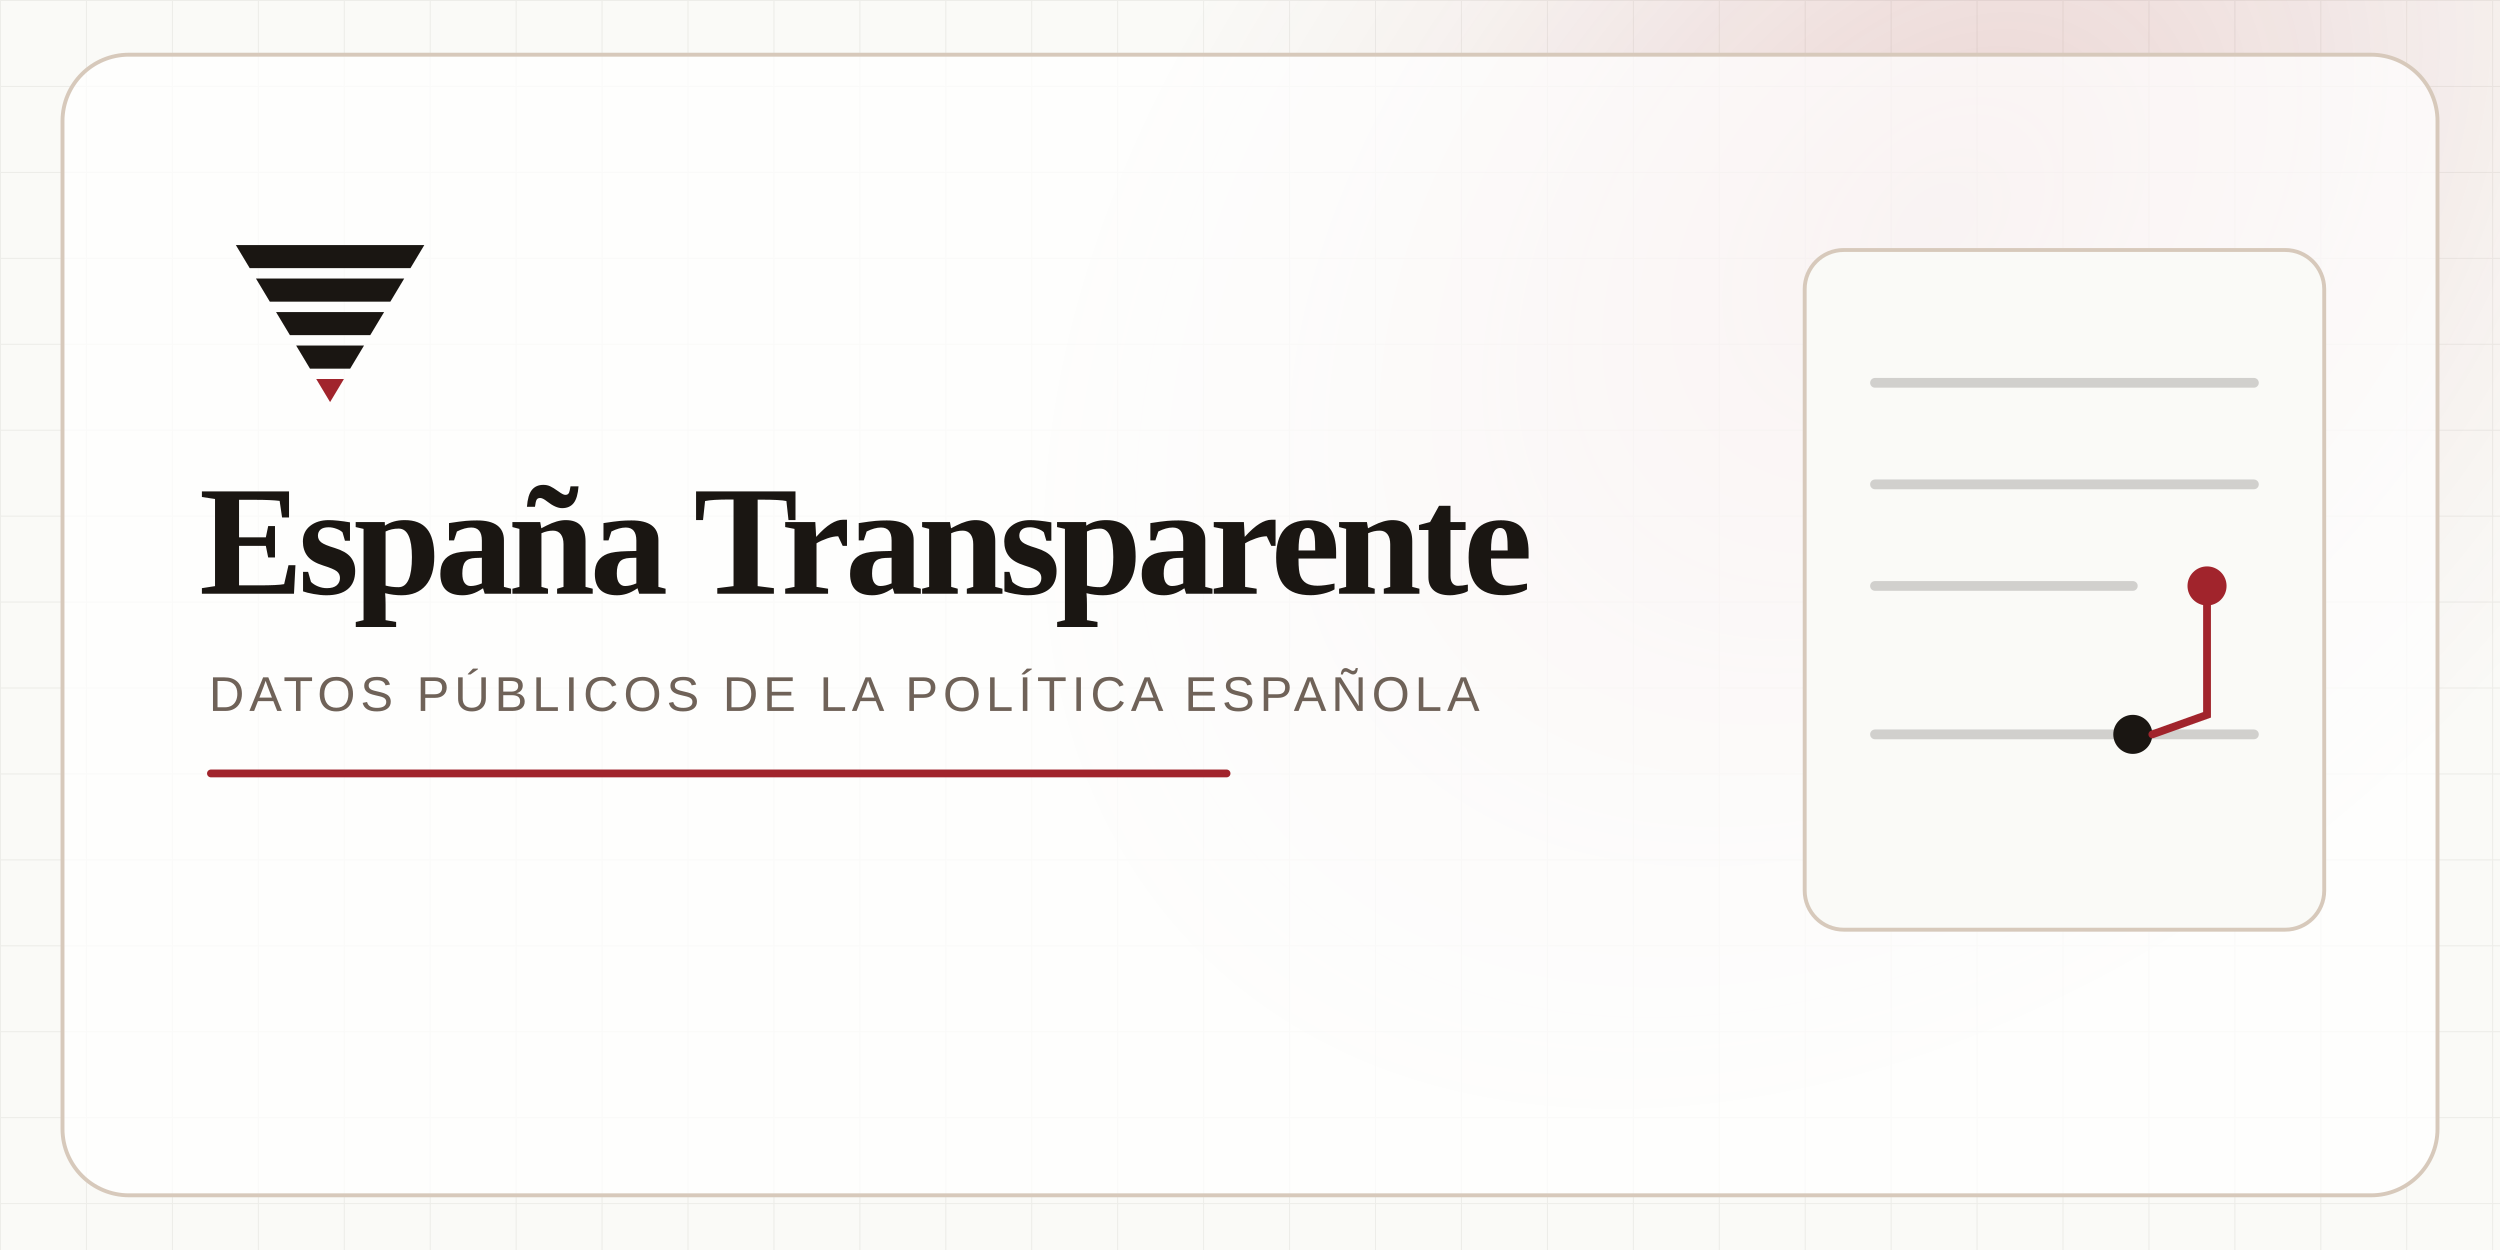
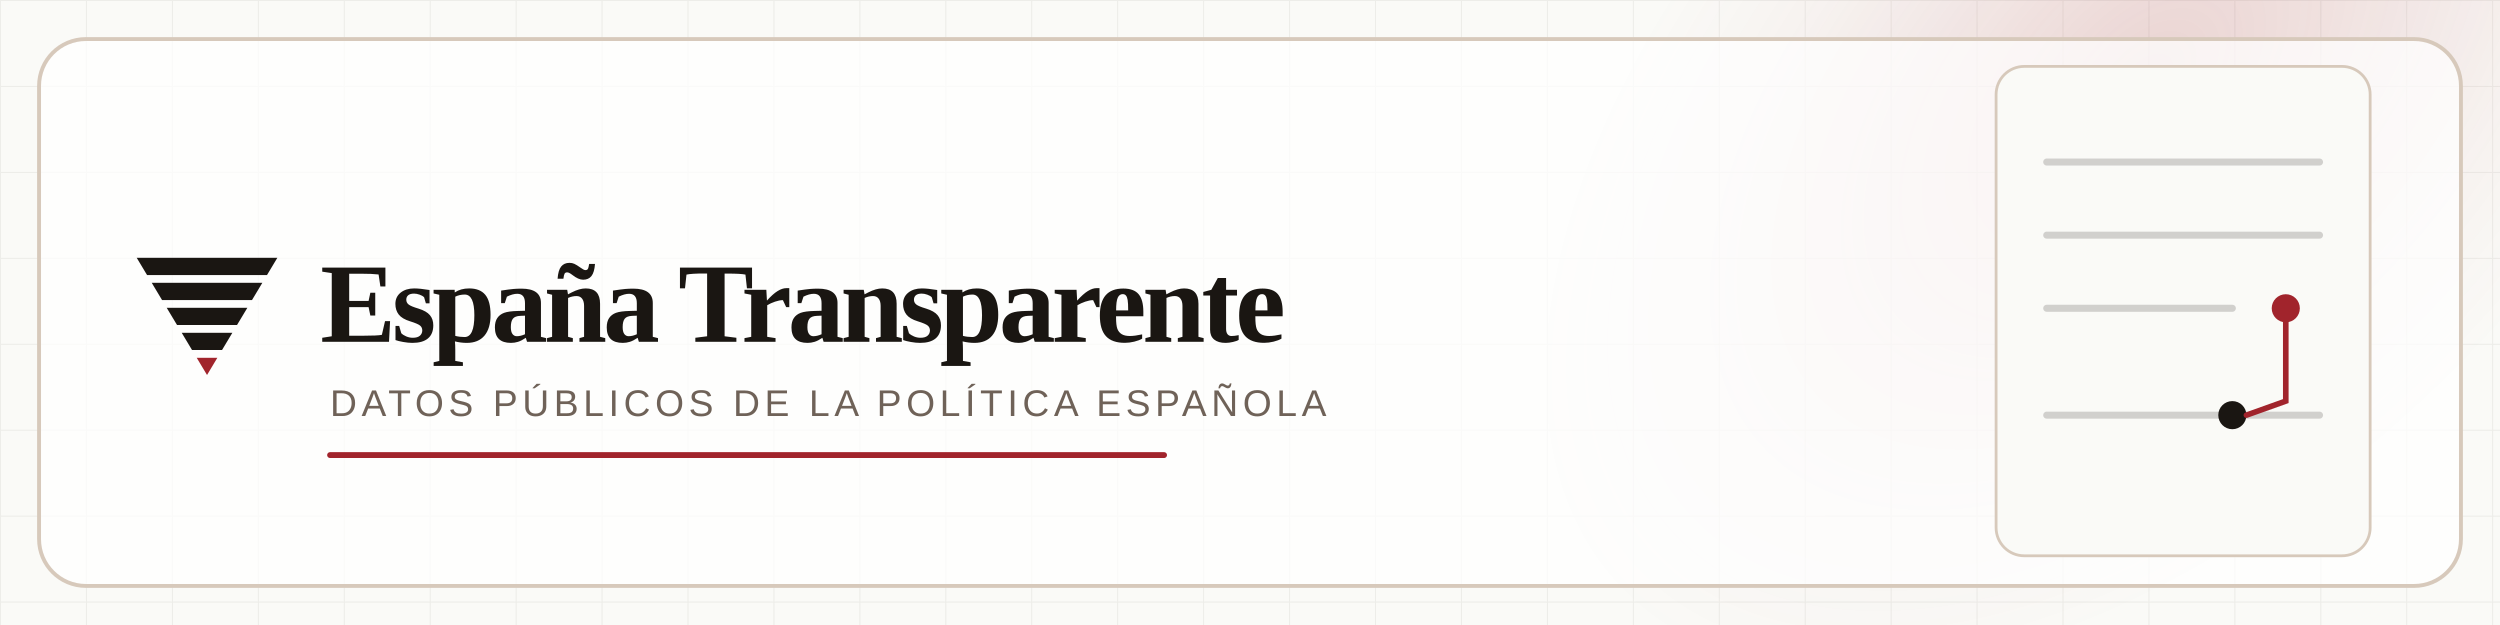
- <svg xmlns="http://www.w3.org/2000/svg" width="1280" height="640" viewBox="0 0 1280 640">
+ <svg xmlns="http://www.w3.org/2000/svg" width="1280" height="320" viewBox="0 0 1280 320">
  <defs>
    <pattern id="grid" width="44" height="44" patternUnits="userSpaceOnUse">
      <path d="M44 0H0V44" fill="none" stroke="#1A1612" stroke-opacity=".055" />
    </pattern>
-     <radialGradient id="signal" cx="0" cy="0" r="1" gradientUnits="userSpaceOnUse" gradientTransform="translate(992 114) rotate(136) scale(540 370)">
+     <radialGradient id="signal" cx="0" cy="0" r="1" gradientUnits="userSpaceOnUse" gradientTransform="translate(1100 40) rotate(136) scale(380 220)">
      <stop stop-color="#A1242C" stop-opacity=".18" />
      <stop offset=".7" stop-color="#A1242C" stop-opacity=".035" />
      <stop offset="1" stop-color="#A1242C" stop-opacity="0" />
    </radialGradient>
  </defs>
-   <rect width="1280" height="640" fill="#FAFAF7" />
-   <rect width="1280" height="640" fill="url(#grid)" />
-   <rect width="1280" height="640" fill="url(#signal)" />
-   <rect x="32" y="28" width="1216" height="584" rx="34" fill="#FFFFFF" fill-opacity=".72" stroke="#D7C9BB" stroke-width="2" />
-   <g transform="translate(102 96) scale(1.34)">
+   <rect width="1280" height="320" fill="#FAFAF7" />
+   <rect width="1280" height="320" fill="url(#grid)" />
+   <rect width="1280" height="320" fill="url(#signal)" />
+   <rect x="20" y="20" width="1240" height="280" rx="24" fill="#FFFFFF" fill-opacity=".72" stroke="#D7C9BB" stroke-width="2" />
+   <g transform="translate(56 110)">
    <polygon points="14,22 86,22 80.71,30.82 19.29,30.82" fill="#1A1612" />
    <polygon points="21.68,34.79 78.32,34.79 73.03,43.62 26.97,43.62" fill="#1A1612" />
    <polygon points="29.35,47.59 70.65,47.59 65.35,56.41 34.65,56.41" fill="#1A1612" />
    <polygon points="37.03,60.38 62.97,60.38 57.68,69.21 42.32,69.21" fill="#1A1612" />
    <polygon points="44.71,73.18 55.29,73.18 50,82 50,82" fill="#A1242C" />
  </g>
-   <text x="102" y="304" fill="#1A1612" font-family="Georgia, 'Times New Roman', serif" font-size="80" font-weight="700" letter-spacing="-2.7" textLength="740" lengthAdjust="spacingAndGlyphs">España Transparente</text>
-   <text x="107" y="364" fill="#6F6258" font-family="Arial, Helvetica, sans-serif" font-size="25" letter-spacing="2.6">DATOS PÚBLICOS DE LA POLÍTICA ESPAÑOLA</text>
-   <path d="M108 396H628" stroke="#A1242C" stroke-width="4" stroke-linecap="round" />
-   <g transform="translate(924 128)">
+   <text x="164" y="175" fill="#1A1612" font-family="Georgia, 'Times New Roman', serif" font-size="58" font-weight="700" letter-spacing="-2">España Transparente</text>
+   <text x="169" y="213" fill="#6F6258" font-family="Arial, Helvetica, sans-serif" font-size="19" letter-spacing="2.4">DATOS PÚBLICOS DE LA POLÍTICA ESPAÑOLA</text>
+   <path d="M169 233H596" stroke="#A1242C" stroke-width="3" stroke-linecap="round" />
+   <g transform="translate(1022 34) scale(0.72)">
    <rect width="266" height="348" rx="20" fill="#FAFAF7" stroke="#D7C9BB" stroke-width="2" />
    <path d="M36 68H230M36 120H230M36 172H168M36 248H230" stroke="#1A1612" stroke-opacity=".18" stroke-width="5" stroke-linecap="round" />
    <circle cx="206" cy="172" r="10" fill="#A1242C" />
    <circle cx="168" cy="248" r="10" fill="#1A1612" />
    <path d="M206 182V238L178 248" fill="none" stroke="#A1242C" stroke-width="4" stroke-linecap="round" />
  </g>
</svg>
